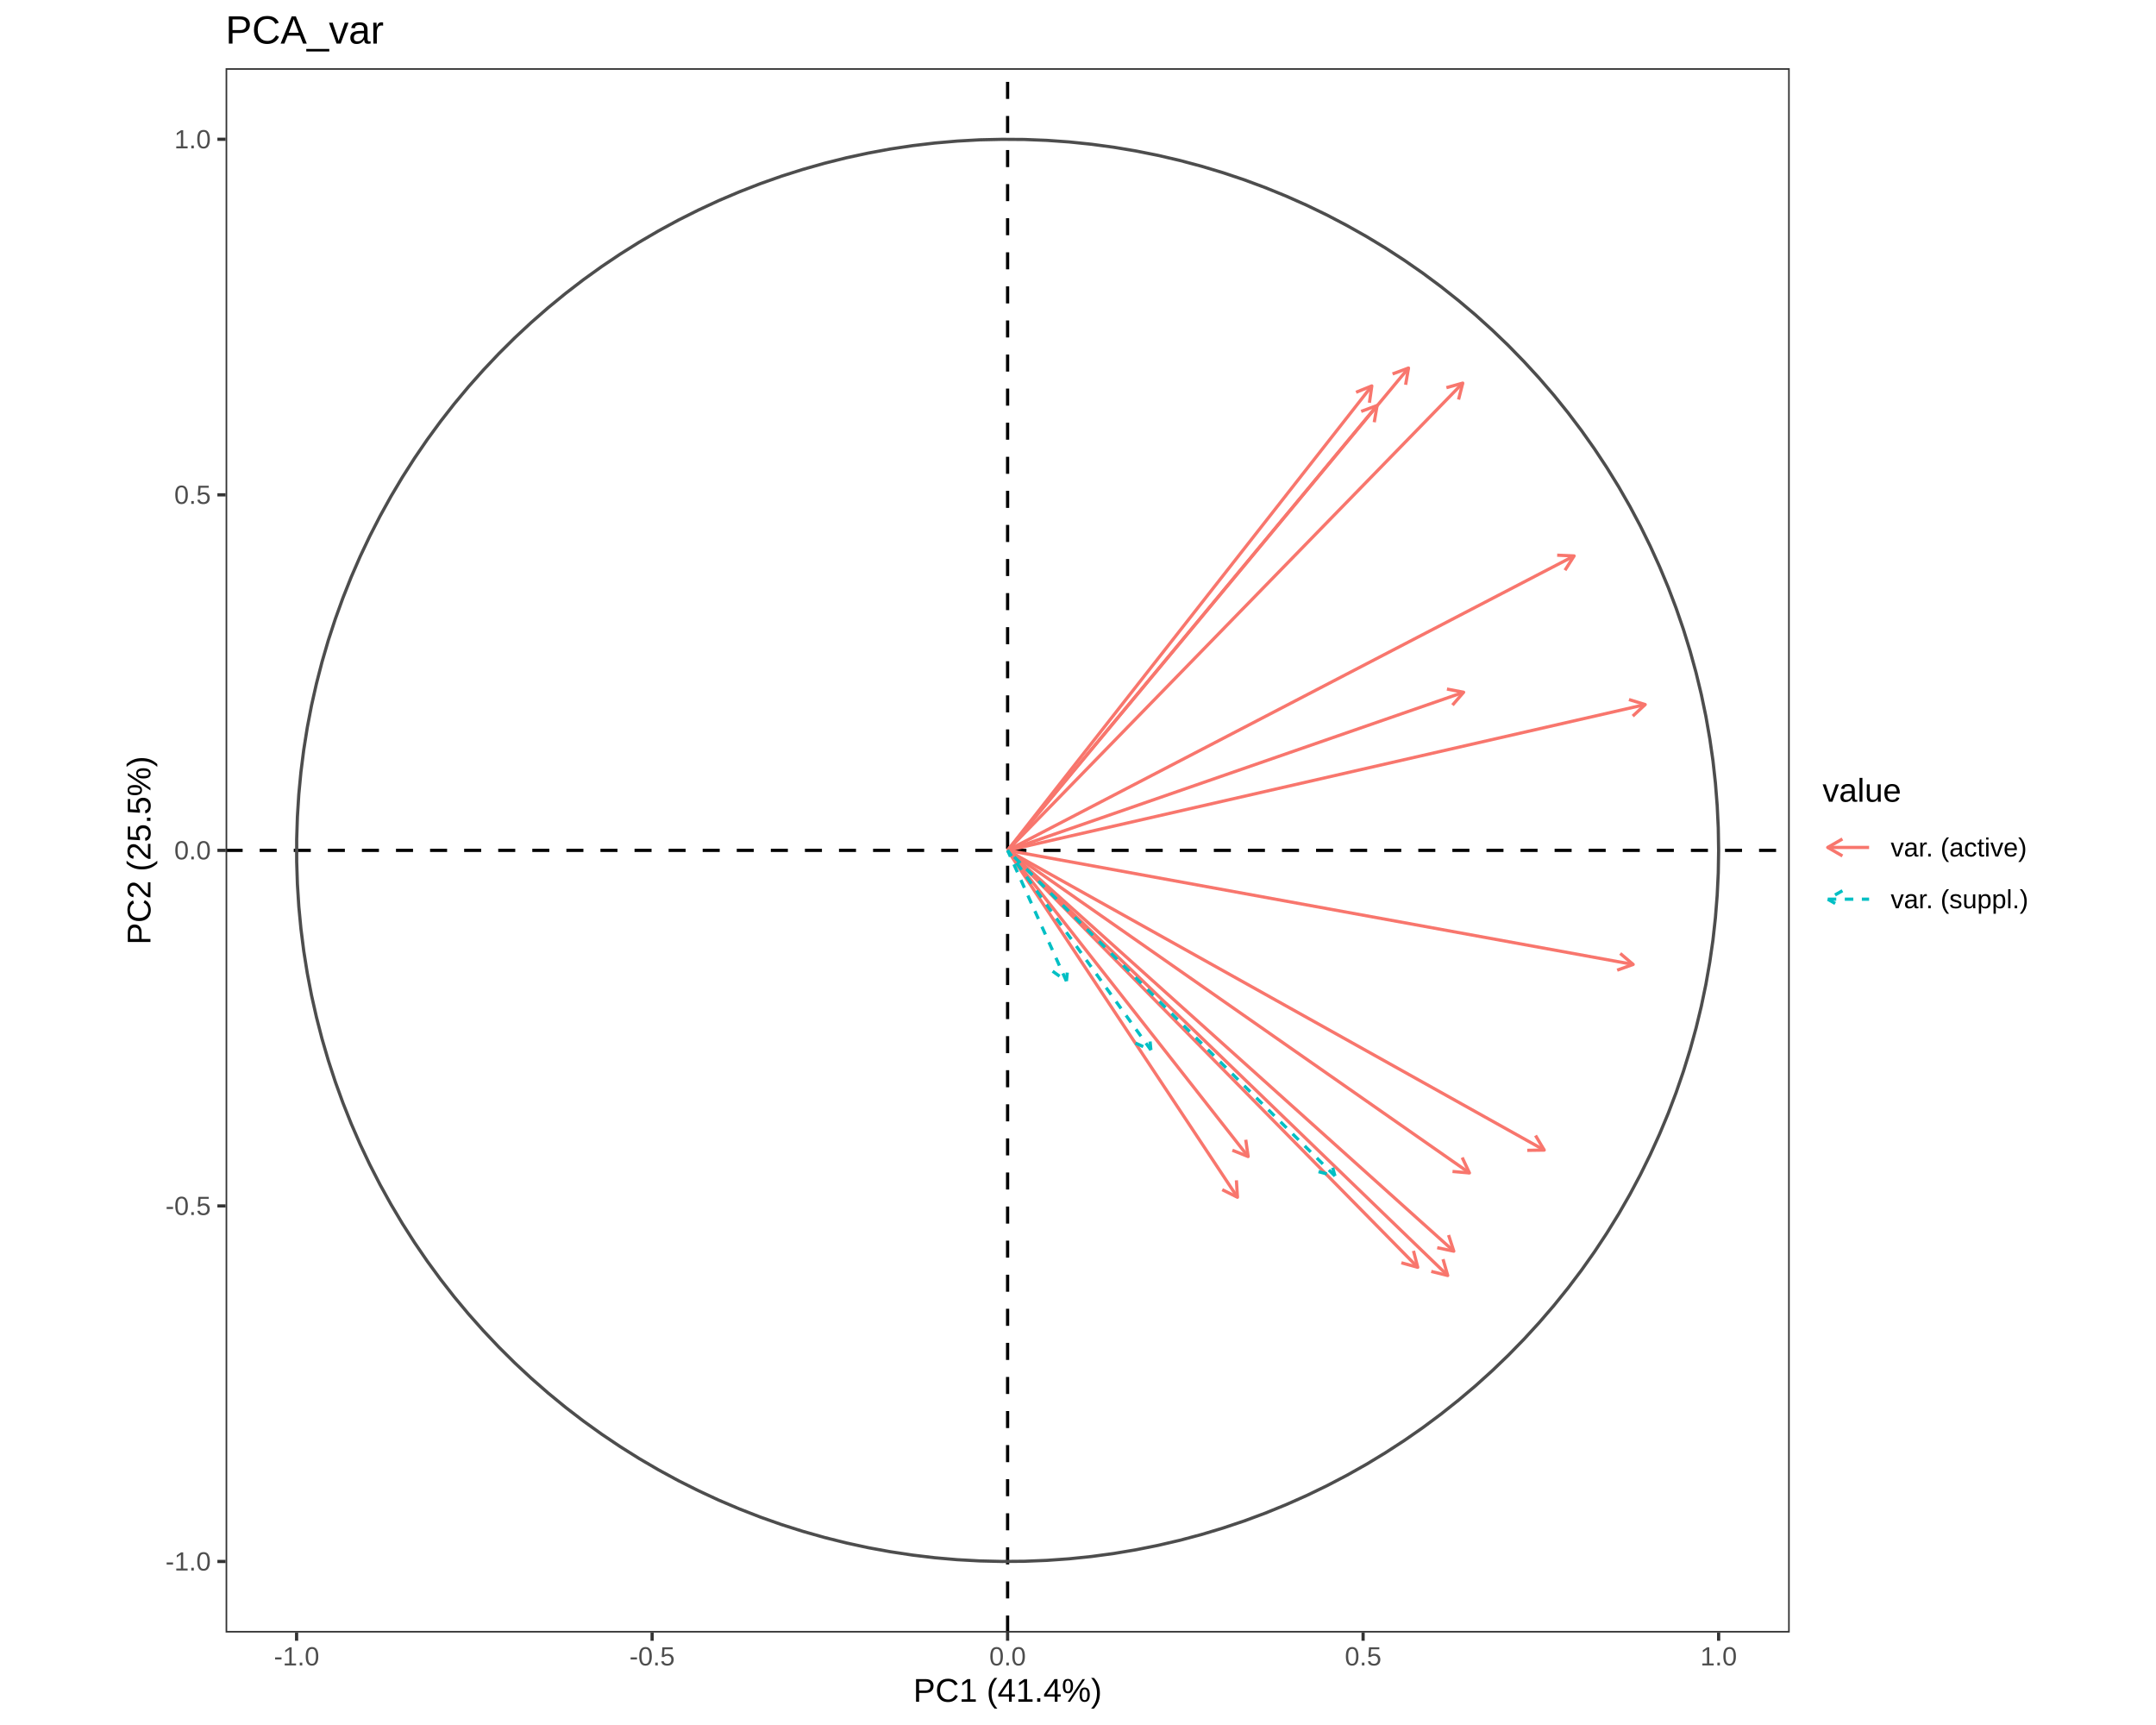
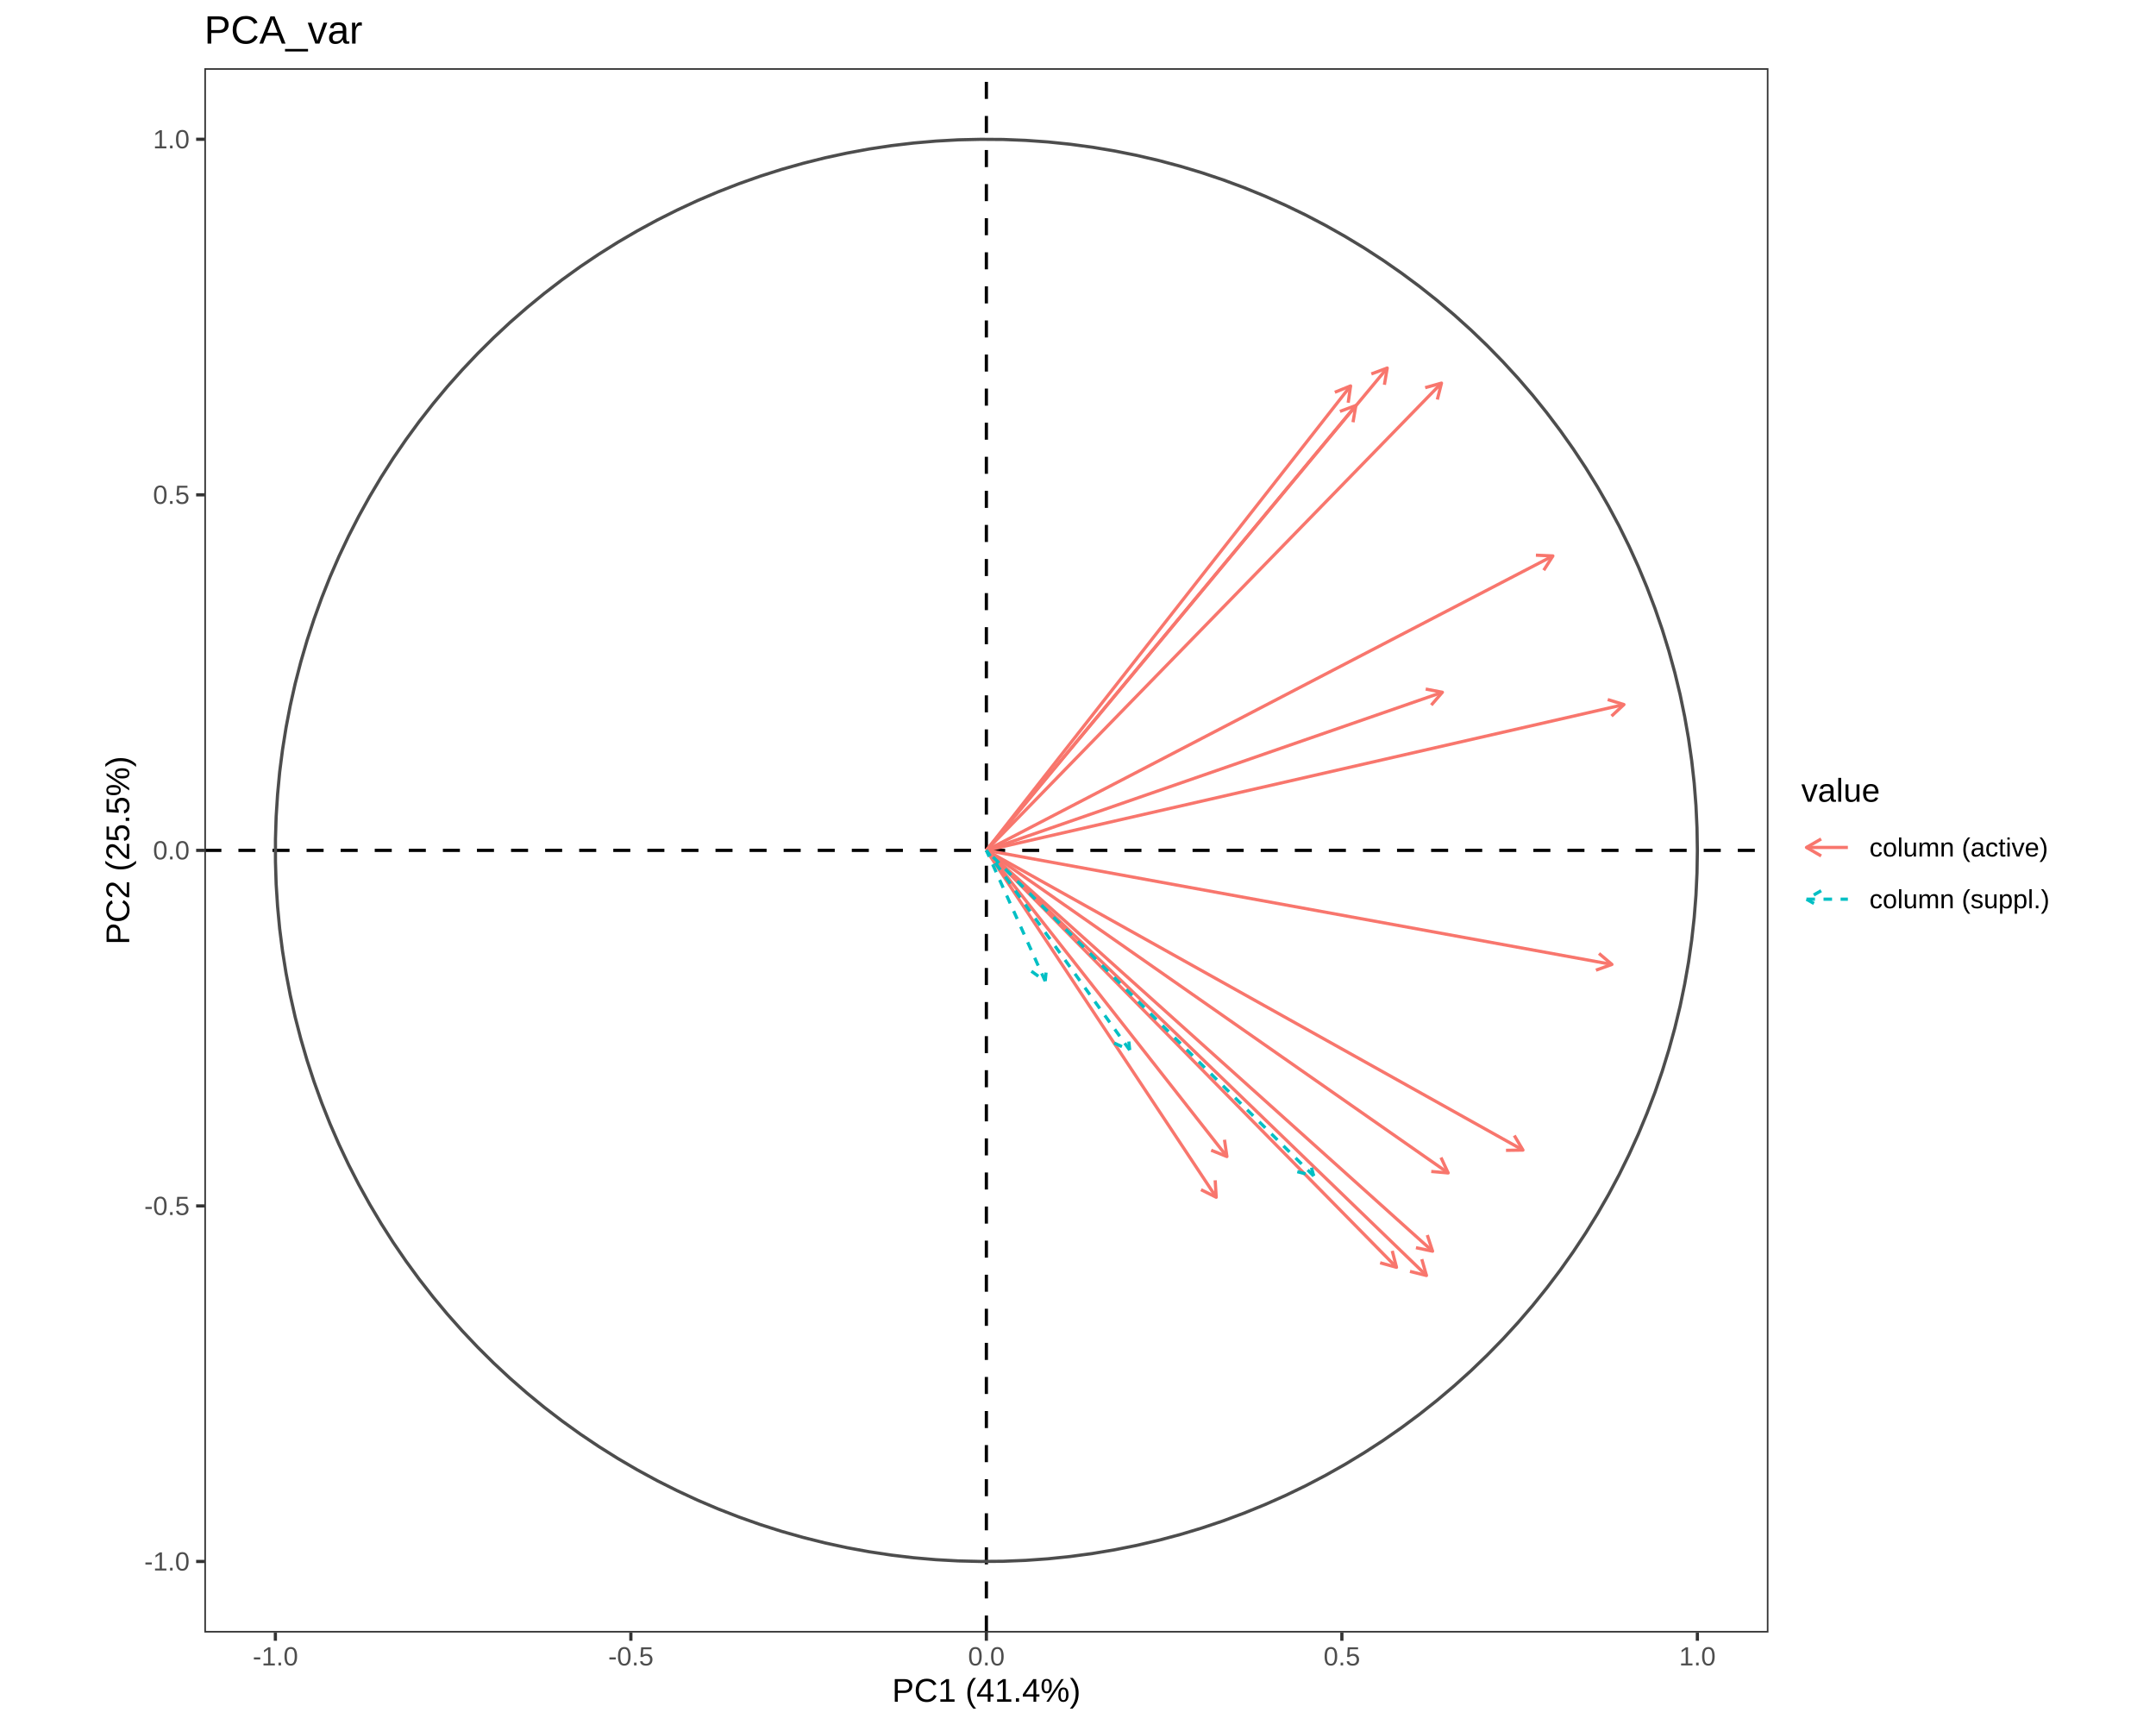
<svg xmlns="http://www.w3.org/2000/svg" viewBox="0 0 720.00 576.00">
  <defs>
    <style type="text/css">
    line, polyline, polygon, path, rect, circle {
      fill: none;
      stroke: #000000;
      stroke-linecap: round;
      stroke-linejoin: round;
      stroke-miterlimit: 10.00;
    }
  </style>
  </defs>
  <rect width="100%" height="100%" style="stroke: none; fill: #FFFFFF;" />
  <defs>
-     <clipPath id="cpMzcuMjB8NjgyLjgwfDU3Ni4wMHwwLjAw">
-       <rect x="37.20" y="0.00" width="645.60" height="576.00" />
+     <clipPath id="cpMzAuMTF8Njg5Ljg5fDU3Ni4wMHwwLjAw">
+       <rect x="30.11" y="0.00" width="659.79" height="576.00" />
    </clipPath>
  </defs>
-   <rect x="37.20" y="0.00" width="645.60" height="576.00" style="stroke-width: 1.07; stroke: #FFFFFF; fill: #FFFFFF;" clip-path="url(#cpMzcuMjB8NjgyLjgwfDU3Ni4wMHwwLjAw)" />
+   <rect x="30.11" y="0.00" width="659.79" height="576.00" style="stroke-width: 1.07; stroke: #FFFFFF; fill: #FFFFFF;" clip-path="url(#cpMzAuMTF8Njg5Ljg5fDU3Ni4wMHwwLjAw)" />
  <defs>
    <clipPath id="cpMC4wMHw3MjAuMDB8NTc2LjAwfDAuMDA=">
      <rect x="0.00" y="0.00" width="720.00" height="576.00" />
    </clipPath>
  </defs>
  <defs>
-     <clipPath id="cpNzUuMzR8NTk3LjY4fDU0NS4xM3wyMi43Nw==">
-       <rect x="75.34" y="22.77" width="522.34" height="522.36" />
+     <clipPath id="cpNjguMjR8NTkwLjU5fDU0NS4xM3wyMi43Nw==">
+       <rect x="68.24" y="22.77" width="522.34" height="522.36" />
    </clipPath>
  </defs>
-   <rect x="75.34" y="22.77" width="522.34" height="522.36" style="stroke-width: 1.07; stroke: none; fill: #FFFFFF;" clip-path="url(#cpNzUuMzR8NTk3LjY4fDU0NS4xM3wyMi43Nw==)" />
-   <line x1="336.49" y1="545.13" x2="336.49" y2="22.77" style="stroke-width: 1.07; stroke-dasharray: 5.69,5.69; stroke-linecap: butt;" clip-path="url(#cpNzUuMzR8NTk3LjY4fDU0NS4xM3wyMi43Nw==)" />
-   <line x1="75.34" y1="283.95" x2="597.68" y2="283.95" style="stroke-width: 1.07; stroke-dasharray: 5.69,5.69; stroke-linecap: butt;" clip-path="url(#cpNzUuMzR8NTk3LjY4fDU0NS4xM3wyMi43Nw==)" />
-   <polyline points="573.94,283.95 573.82,276.46 573.46,268.97 572.87,261.49 572.05,254.04 570.98,246.62 569.69,239.24 568.16,231.90 566.40,224.61 564.41,217.38 562.20,210.22 559.76,203.13 557.10,196.12 554.21,189.20 551.11,182.38 547.80,175.65 544.28,169.04 540.55,162.53 536.61,156.15 532.48,149.90 528.15,143.78 523.63,137.80 518.92,131.96 514.03,126.28 508.96,120.76 503.73,115.39 498.32,110.20 492.76,105.17 487.03,100.33 481.16,95.67 475.15,91.20 468.99,86.92 462.71,82.83 456.30,78.95 449.76,75.27 443.12,71.79 436.37,68.53 429.52,65.49 422.58,62.66 415.55,60.05 408.44,57.67 401.26,55.51 394.02,53.58 386.72,51.88 379.36,50.41 371.97,49.17 364.54,48.17 357.08,47.40 349.61,46.87 342.12,46.57 334.62,46.52 327.12,46.69 319.64,47.11 312.17,47.76 304.73,48.64 297.31,49.76 289.94,51.12 282.61,52.70 275.34,54.52 268.13,56.56 260.98,58.83 253.91,61.33 246.93,64.05 240.03,66.98 233.23,70.14 226.53,73.50 219.94,77.08 213.47,80.86 207.12,84.85 200.90,89.03 194.81,93.41 188.87,97.98 183.07,102.73 177.43,107.66 171.94,112.77 166.62,118.05 161.47,123.50 156.49,129.10 151.69,134.86 147.08,140.77 142.65,146.82 138.42,153.01 134.38,159.33 130.55,165.77 126.92,172.33 123.50,179.00 120.29,185.78 117.30,192.65 114.53,199.62 111.98,206.67 109.65,213.79 107.55,220.99 105.68,228.25 104.03,235.56 102.62,242.92 101.44,250.33 100.50,257.76 99.79,265.23 99.32,272.71 99.08,280.20 99.08,287.70 99.32,295.19 99.79,302.67 100.50,310.14 101.44,317.57 102.62,324.98 104.03,332.34 105.68,339.65 107.55,346.91 109.65,354.11 111.98,361.24 114.53,368.28 117.30,375.25 120.29,382.12 123.50,388.90 126.92,395.57 130.55,402.13 134.38,408.57 138.42,414.89 142.65,421.08 147.08,427.13 151.69,433.04 156.49,438.80 161.47,444.40 166.62,449.85 171.94,455.13 177.43,460.24 183.07,465.17 188.87,469.93 194.81,474.49 200.90,478.87 207.12,483.05 213.47,487.04 219.94,490.82 226.53,494.40 233.23,497.76 240.03,500.92 246.93,503.85 253.91,506.57 260.98,509.07 268.13,511.34 275.34,513.38 282.61,515.20 289.94,516.79 297.31,518.14 304.73,519.26 312.17,520.15 319.64,520.80 327.12,521.21 334.62,521.39 342.12,521.33 349.61,521.03 357.08,520.50 364.54,519.73 371.97,518.73 379.36,517.49 386.72,516.02 394.02,514.32 401.26,512.39 408.44,510.23 415.55,507.85 422.58,505.24 429.52,502.41 436.37,499.37 443.12,496.11 449.76,492.64 456.30,488.96 462.71,485.07 468.99,480.99 475.15,476.71 481.16,472.23 487.03,467.57 492.76,462.73 498.32,457.71 503.73,452.51 508.96,447.15 514.03,441.62 518.92,435.94 523.63,430.10 528.15,424.12 532.48,418.00 536.61,411.75 540.55,405.37 544.28,398.87 547.80,392.25 551.11,385.52 554.21,378.70 557.10,371.78 559.76,364.77 562.20,357.68 564.41,350.52 566.40,343.29 568.16,336.00 569.69,328.66 570.98,321.28 572.05,313.86 572.87,306.41 573.46,298.93 573.82,291.45 573.94,283.95 " style="stroke-width: 1.07; stroke: #4D4D4D; stroke-linecap: butt;" clip-path="url(#cpNzUuMzR8NTk3LjY4fDU0NS4xM3wyMi43Nw==)" />
-   <line x1="413.25" y1="399.78" x2="336.49" y2="283.95" style="stroke-width: 1.07; stroke: #F8766D; stroke-linecap: butt;" clip-path="url(#cpNzUuMzR8NTk3LjY4fDU0NS4xM3wyMi43Nw==)" />
-   <polyline points="408.17,397.25 413.25,399.78 412.90,394.12 " style="stroke-width: 1.07; stroke: #F8766D; stroke-linecap: butt;" clip-path="url(#cpNzUuMzR8NTk3LjY4fDU0NS4xM3wyMi43Nw==)" />
-   <line x1="483.47" y1="425.91" x2="336.49" y2="283.95" style="stroke-width: 1.07; stroke: #F8766D; stroke-linecap: butt;" clip-path="url(#cpNzUuMzR8NTk3LjY4fDU0NS4xM3wyMi43Nw==)" />
-   <polyline points="477.97,424.54 483.47,425.91 481.90,420.46 " style="stroke-width: 1.07; stroke: #F8766D; stroke-linecap: butt;" clip-path="url(#cpNzUuMzR8NTk3LjY4fDU0NS4xM3wyMi43Nw==)" />
-   <line x1="473.46" y1="423.17" x2="336.49" y2="283.95" style="stroke-width: 1.07; stroke: #F8766D; stroke-linecap: butt;" clip-path="url(#cpNzUuMzR8NTk3LjY4fDU0NS4xM3wyMi43Nw==)" />
-   <polyline points="467.99,421.66 473.46,423.17 472.04,417.68 " style="stroke-width: 1.07; stroke: #F8766D; stroke-linecap: butt;" clip-path="url(#cpNzUuMzR8NTk3LjY4fDU0NS4xM3wyMi43Nw==)" />
-   <line x1="485.50" y1="417.79" x2="336.49" y2="283.95" style="stroke-width: 1.07; stroke: #F8766D; stroke-linecap: butt;" clip-path="url(#cpNzUuMzR8NTk3LjY4fDU0NS4xM3wyMi43Nw==)" />
-   <polyline points="479.96,416.62 485.50,417.79 483.75,412.40 " style="stroke-width: 1.07; stroke: #F8766D; stroke-linecap: butt;" clip-path="url(#cpNzUuMzR8NTk3LjY4fDU0NS4xM3wyMi43Nw==)" />
-   <line x1="545.40" y1="322.04" x2="336.49" y2="283.95" style="stroke-width: 1.07; stroke: #F8766D; stroke-linecap: butt;" clip-path="url(#cpNzUuMzR8NTk3LjY4fDU0NS4xM3wyMi43Nw==)" />
-   <polyline points="540.06,323.95 545.40,322.04 541.08,318.37 " style="stroke-width: 1.07; stroke: #F8766D; stroke-linecap: butt;" clip-path="url(#cpNzUuMzR8NTk3LjY4fDU0NS4xM3wyMi43Nw==)" />
-   <line x1="549.42" y1="235.26" x2="336.49" y2="283.95" style="stroke-width: 1.07; stroke: #F8766D; stroke-linecap: butt;" clip-path="url(#cpNzUuMzR8NTk3LjY4fDU0NS4xM3wyMi43Nw==)" />
-   <polyline points="545.26,239.12 549.42,235.26 544.00,233.59 " style="stroke-width: 1.07; stroke: #F8766D; stroke-linecap: butt;" clip-path="url(#cpNzUuMzR8NTk3LjY4fDU0NS4xM3wyMi43Nw==)" />
-   <line x1="416.82" y1="386.19" x2="336.49" y2="283.95" style="stroke-width: 1.07; stroke: #F8766D; stroke-linecap: butt;" clip-path="url(#cpNzUuMzR8NTk3LjY4fDU0NS4xM3wyMi43Nw==)" />
-   <polyline points="411.56,384.08 416.82,386.19 416.02,380.58 " style="stroke-width: 1.07; stroke: #F8766D; stroke-linecap: butt;" clip-path="url(#cpNzUuMzR8NTk3LjY4fDU0NS4xM3wyMi43Nw==)" />
-   <line x1="515.70" y1="384.03" x2="336.49" y2="283.95" style="stroke-width: 1.07; stroke: #F8766D; stroke-linecap: butt;" clip-path="url(#cpNzUuMzR8NTk3LjY4fDU0NS4xM3wyMi43Nw==)" />
-   <polyline points="510.03,384.11 515.70,384.03 512.79,379.16 " style="stroke-width: 1.07; stroke: #F8766D; stroke-linecap: butt;" clip-path="url(#cpNzUuMzR8NTk3LjY4fDU0NS4xM3wyMi43Nw==)" />
-   <line x1="490.72" y1="391.66" x2="336.49" y2="283.95" style="stroke-width: 1.07; stroke: #F8766D; stroke-linecap: butt;" clip-path="url(#cpNzUuMzR8NTk3LjY4fDU0NS4xM3wyMi43Nw==)" />
-   <polyline points="485.07,391.17 490.72,391.66 488.31,386.52 " style="stroke-width: 1.07; stroke: #F8766D; stroke-linecap: butt;" clip-path="url(#cpNzUuMzR8NTk3LjY4fDU0NS4xM3wyMi43Nw==)" />
-   <line x1="525.68" y1="185.63" x2="336.49" y2="283.95" style="stroke-width: 1.07; stroke: #F8766D; stroke-linecap: butt;" clip-path="url(#cpNzUuMzR8NTk3LjY4fDU0NS4xM3wyMi43Nw==)" />
-   <polyline points="522.63,190.41 525.68,185.63 520.02,185.38 " style="stroke-width: 1.07; stroke: #F8766D; stroke-linecap: butt;" clip-path="url(#cpNzUuMzR8NTk3LjY4fDU0NS4xM3wyMi43Nw==)" />
-   <line x1="488.49" y1="127.92" x2="336.49" y2="283.95" style="stroke-width: 1.07; stroke: #F8766D; stroke-linecap: butt;" clip-path="url(#cpNzUuMzR8NTk3LjY4fDU0NS4xM3wyMi43Nw==)" />
-   <polyline points="487.09,133.41 488.49,127.92 483.03,129.45 " style="stroke-width: 1.07; stroke: #F8766D; stroke-linecap: butt;" clip-path="url(#cpNzUuMzR8NTk3LjY4fDU0NS4xM3wyMi43Nw==)" />
-   <line x1="488.78" y1="231.15" x2="336.49" y2="283.95" style="stroke-width: 1.07; stroke: #F8766D; stroke-linecap: butt;" clip-path="url(#cpNzUuMzR8NTk3LjY4fDU0NS4xM3wyMi43Nw==)" />
-   <polyline points="485.07,235.44 488.78,231.15 483.21,230.08 " style="stroke-width: 1.07; stroke: #F8766D; stroke-linecap: butt;" clip-path="url(#cpNzUuMzR8NTk3LjY4fDU0NS4xM3wyMi43Nw==)" />
-   <line x1="459.89" y1="135.40" x2="336.49" y2="283.95" style="stroke-width: 1.07; stroke: #F8766D; stroke-linecap: butt;" clip-path="url(#cpNzUuMzR8NTk3LjY4fDU0NS4xM3wyMi43Nw==)" />
-   <polyline points="458.93,140.99 459.89,135.40 454.57,137.37 " style="stroke-width: 1.07; stroke: #F8766D; stroke-linecap: butt;" clip-path="url(#cpNzUuMzR8NTk3LjY4fDU0NS4xM3wyMi43Nw==)" />
-   <line x1="470.37" y1="122.89" x2="336.49" y2="283.95" style="stroke-width: 1.07; stroke: #F8766D; stroke-linecap: butt;" clip-path="url(#cpNzUuMzR8NTk3LjY4fDU0NS4xM3wyMi43Nw==)" />
-   <polyline points="469.41,128.48 470.37,122.89 465.05,124.86 " style="stroke-width: 1.07; stroke: #F8766D; stroke-linecap: butt;" clip-path="url(#cpNzUuMzR8NTk3LjY4fDU0NS4xM3wyMi43Nw==)" />
-   <line x1="458.12" y1="128.86" x2="336.49" y2="283.95" style="stroke-width: 1.07; stroke: #F8766D; stroke-linecap: butt;" clip-path="url(#cpNzUuMzR8NTk3LjY4fDU0NS4xM3wyMi43Nw==)" />
-   <polyline points="457.32,134.48 458.12,128.86 452.86,130.98 " style="stroke-width: 1.07; stroke: #F8766D; stroke-linecap: butt;" clip-path="url(#cpNzUuMzR8NTk3LjY4fDU0NS4xM3wyMi43Nw==)" />
-   <line x1="356.13" y1="327.62" x2="336.49" y2="283.95" style="stroke-width: 1.07; stroke: #00BFC4; stroke-dasharray: 2.85,2.85; stroke-linecap: butt;" clip-path="url(#cpNzUuMzR8NTk3LjY4fDU0NS4xM3wyMi43Nw==)" />
-   <polyline points="351.53,324.30 356.13,327.62 356.70,321.98 " style="stroke-width: 1.07; stroke: #00BFC4; stroke-dasharray: 2.85,2.85; stroke-linecap: butt;" clip-path="url(#cpNzUuMzR8NTk3LjY4fDU0NS4xM3wyMi43Nw==)" />
-   <line x1="445.81" y1="392.69" x2="336.49" y2="283.95" style="stroke-width: 1.07; stroke: #00BFC4; stroke-dasharray: 2.85,2.85; stroke-linecap: butt;" clip-path="url(#cpNzUuMzR8NTk3LjY4fDU0NS4xM3wyMi43Nw==)" />
-   <polyline points="440.33,391.24 445.81,392.69 444.33,387.22 " style="stroke-width: 1.07; stroke: #00BFC4; stroke-dasharray: 2.85,2.85; stroke-linecap: butt;" clip-path="url(#cpNzUuMzR8NTk3LjY4fDU0NS4xM3wyMi43Nw==)" />
-   <line x1="384.35" y1="350.64" x2="336.49" y2="283.95" style="stroke-width: 1.07; stroke: #00BFC4; stroke-dasharray: 2.85,2.85; stroke-linecap: butt;" clip-path="url(#cpNzUuMzR8NTk3LjY4fDU0NS4xM3wyMi43Nw==)" />
-   <polyline points="379.19,348.30 384.35,350.64 383.79,345.00 " style="stroke-width: 1.07; stroke: #00BFC4; stroke-dasharray: 2.85,2.85; stroke-linecap: butt;" clip-path="url(#cpNzUuMzR8NTk3LjY4fDU0NS4xM3wyMi43Nw==)" />
-   <rect x="75.34" y="22.77" width="522.34" height="522.36" style="stroke-width: 1.07; stroke: #333333;" clip-path="url(#cpNzUuMzR8NTk3LjY4fDU0NS4xM3wyMi43Nw==)" />
+   <rect x="68.24" y="22.77" width="522.34" height="522.36" style="stroke-width: 1.07; stroke: none; fill: #FFFFFF;" clip-path="url(#cpNjguMjR8NTkwLjU5fDU0NS4xM3wyMi43Nw==)" />
+   <line x1="329.40" y1="545.13" x2="329.40" y2="22.77" style="stroke-width: 1.07; stroke-dasharray: 5.69,5.69; stroke-linecap: butt;" clip-path="url(#cpNjguMjR8NTkwLjU5fDU0NS4xM3wyMi43Nw==)" />
+   <line x1="68.24" y1="283.95" x2="590.59" y2="283.95" style="stroke-width: 1.07; stroke-dasharray: 5.69,5.69; stroke-linecap: butt;" clip-path="url(#cpNjguMjR8NTkwLjU5fDU0NS4xM3wyMi43Nw==)" />
+   <polyline points="566.84,283.95 566.72,276.46 566.37,268.97 565.78,261.49 564.95,254.04 563.89,246.62 562.59,239.24 561.07,231.90 559.31,224.61 557.32,217.38 555.11,210.22 552.67,203.13 550.00,196.12 547.12,189.20 544.02,182.38 540.71,175.65 537.18,169.04 533.45,162.53 529.52,156.15 525.38,149.90 521.05,143.78 516.53,137.80 511.83,131.96 506.94,126.28 501.87,120.76 496.63,115.39 491.23,110.20 485.66,105.17 479.94,100.33 474.07,95.67 468.05,91.20 461.90,86.92 455.61,82.83 449.20,78.95 442.67,75.27 436.03,71.79 429.27,68.53 422.42,65.49 415.48,62.66 408.45,60.05 401.35,57.67 394.17,55.51 386.92,53.58 379.62,51.88 372.27,50.41 364.88,49.17 357.45,48.17 349.99,47.40 342.51,46.87 335.02,46.57 327.52,46.52 320.03,46.69 312.55,47.11 305.08,47.76 297.63,48.64 290.22,49.76 282.85,51.12 275.52,52.70 268.25,54.52 261.03,56.56 253.89,58.83 246.82,61.33 239.83,64.05 232.94,66.98 226.14,70.14 219.44,73.50 212.85,77.08 206.38,80.86 200.03,84.85 193.80,89.03 187.72,93.41 181.77,97.98 175.98,102.73 170.33,107.66 164.85,112.77 159.53,118.05 154.37,123.50 149.39,129.10 144.60,134.86 139.98,140.77 135.56,146.82 131.32,153.01 127.29,159.33 123.46,165.77 119.83,172.33 116.41,179.00 113.20,185.78 110.21,192.65 107.44,199.62 104.89,206.67 102.56,213.79 100.46,220.99 98.58,228.25 96.94,235.56 95.53,242.92 94.35,250.33 93.40,257.76 92.70,265.23 92.22,272.71 91.99,280.20 91.99,287.70 92.22,295.19 92.70,302.67 93.40,310.14 94.35,317.57 95.53,324.98 96.94,332.34 98.58,339.65 100.46,346.91 102.56,354.11 104.89,361.24 107.44,368.28 110.21,375.25 113.20,382.12 116.41,388.90 119.83,395.57 123.46,402.13 127.29,408.57 131.32,414.89 135.56,421.08 139.98,427.13 144.60,433.04 149.39,438.80 154.37,444.40 159.53,449.85 164.85,455.13 170.33,460.24 175.98,465.17 181.77,469.93 187.72,474.49 193.80,478.87 200.03,483.05 206.38,487.04 212.85,490.82 219.44,494.40 226.14,497.76 232.94,500.92 239.83,503.85 246.82,506.57 253.89,509.07 261.03,511.34 268.25,513.38 275.52,515.20 282.85,516.79 290.22,518.14 297.63,519.26 305.08,520.15 312.55,520.80 320.03,521.21 327.52,521.39 335.02,521.33 342.51,521.03 349.99,520.50 357.45,519.73 364.88,518.73 372.27,517.49 379.62,516.02 386.92,514.32 394.17,512.39 401.35,510.23 408.45,507.85 415.48,505.24 422.42,502.41 429.27,499.37 436.03,496.11 442.67,492.64 449.20,488.96 455.61,485.07 461.90,480.99 468.05,476.71 474.07,472.23 479.94,467.57 485.66,462.73 491.23,457.71 496.63,452.51 501.87,447.15 506.94,441.62 511.83,435.94 516.53,430.10 521.05,424.12 525.38,418.00 529.52,411.75 533.45,405.37 537.18,398.87 540.71,392.25 544.02,385.52 547.12,378.70 550.00,371.78 552.67,364.77 555.11,357.68 557.32,350.52 559.31,343.29 561.07,336.00 562.59,328.66 563.89,321.28 564.95,313.86 565.78,306.41 566.37,298.93 566.72,291.45 566.84,283.95 " style="stroke-width: 1.07; stroke: #4D4D4D; stroke-linecap: butt;" clip-path="url(#cpNjguMjR8NTkwLjU5fDU0NS4xM3wyMi43Nw==)" />
+   <line x1="406.16" y1="399.78" x2="329.40" y2="283.95" style="stroke-width: 1.07; stroke: #F8766D; stroke-linecap: butt;" clip-path="url(#cpNjguMjR8NTkwLjU5fDU0NS4xM3wyMi43Nw==)" />
+   <polyline points="401.08,397.25 406.16,399.78 405.81,394.12 " style="stroke-width: 1.07; stroke: #F8766D; stroke-linecap: butt;" clip-path="url(#cpNjguMjR8NTkwLjU5fDU0NS4xM3wyMi43Nw==)" />
+   <line x1="476.37" y1="425.91" x2="329.40" y2="283.95" style="stroke-width: 1.07; stroke: #F8766D; stroke-linecap: butt;" clip-path="url(#cpNjguMjR8NTkwLjU5fDU0NS4xM3wyMi43Nw==)" />
+   <polyline points="470.87,424.54 476.37,425.91 474.81,420.46 " style="stroke-width: 1.07; stroke: #F8766D; stroke-linecap: butt;" clip-path="url(#cpNjguMjR8NTkwLjU5fDU0NS4xM3wyMi43Nw==)" />
+   <line x1="466.36" y1="423.17" x2="329.40" y2="283.95" style="stroke-width: 1.07; stroke: #F8766D; stroke-linecap: butt;" clip-path="url(#cpNjguMjR8NTkwLjU5fDU0NS4xM3wyMi43Nw==)" />
+   <polyline points="460.90,421.66 466.36,423.17 464.94,417.68 " style="stroke-width: 1.07; stroke: #F8766D; stroke-linecap: butt;" clip-path="url(#cpNjguMjR8NTkwLjU5fDU0NS4xM3wyMi43Nw==)" />
+   <line x1="478.41" y1="417.79" x2="329.40" y2="283.95" style="stroke-width: 1.07; stroke: #F8766D; stroke-linecap: butt;" clip-path="url(#cpNjguMjR8NTkwLjU5fDU0NS4xM3wyMi43Nw==)" />
+   <polyline points="472.86,416.62 478.41,417.79 476.65,412.40 " style="stroke-width: 1.07; stroke: #F8766D; stroke-linecap: butt;" clip-path="url(#cpNjguMjR8NTkwLjU5fDU0NS4xM3wyMi43Nw==)" />
+   <line x1="538.31" y1="322.04" x2="329.40" y2="283.95" style="stroke-width: 1.07; stroke: #F8766D; stroke-linecap: butt;" clip-path="url(#cpNjguMjR8NTkwLjU5fDU0NS4xM3wyMi43Nw==)" />
+   <polyline points="532.97,323.95 538.31,322.04 533.99,318.37 " style="stroke-width: 1.07; stroke: #F8766D; stroke-linecap: butt;" clip-path="url(#cpNjguMjR8NTkwLjU5fDU0NS4xM3wyMi43Nw==)" />
+   <line x1="542.32" y1="235.26" x2="329.40" y2="283.95" style="stroke-width: 1.07; stroke: #F8766D; stroke-linecap: butt;" clip-path="url(#cpNjguMjR8NTkwLjU5fDU0NS4xM3wyMi43Nw==)" />
+   <polyline points="538.17,239.12 542.32,235.26 536.90,233.59 " style="stroke-width: 1.07; stroke: #F8766D; stroke-linecap: butt;" clip-path="url(#cpNjguMjR8NTkwLjU5fDU0NS4xM3wyMi43Nw==)" />
+   <line x1="409.73" y1="386.19" x2="329.40" y2="283.95" style="stroke-width: 1.07; stroke: #F8766D; stroke-linecap: butt;" clip-path="url(#cpNjguMjR8NTkwLjU5fDU0NS4xM3wyMi43Nw==)" />
+   <polyline points="404.47,384.08 409.73,386.19 408.92,380.58 " style="stroke-width: 1.07; stroke: #F8766D; stroke-linecap: butt;" clip-path="url(#cpNjguMjR8NTkwLjU5fDU0NS4xM3wyMi43Nw==)" />
+   <line x1="508.60" y1="384.03" x2="329.40" y2="283.95" style="stroke-width: 1.07; stroke: #F8766D; stroke-linecap: butt;" clip-path="url(#cpNjguMjR8NTkwLjU5fDU0NS4xM3wyMi43Nw==)" />
+   <polyline points="502.93,384.11 508.60,384.03 505.70,379.16 " style="stroke-width: 1.07; stroke: #F8766D; stroke-linecap: butt;" clip-path="url(#cpNjguMjR8NTkwLjU5fDU0NS4xM3wyMi43Nw==)" />
+   <line x1="483.62" y1="391.66" x2="329.40" y2="283.95" style="stroke-width: 1.07; stroke: #F8766D; stroke-linecap: butt;" clip-path="url(#cpNjguMjR8NTkwLjU5fDU0NS4xM3wyMi43Nw==)" />
+   <polyline points="477.97,391.17 483.62,391.66 481.22,386.52 " style="stroke-width: 1.07; stroke: #F8766D; stroke-linecap: butt;" clip-path="url(#cpNjguMjR8NTkwLjU5fDU0NS4xM3wyMi43Nw==)" />
+   <line x1="518.59" y1="185.63" x2="329.40" y2="283.95" style="stroke-width: 1.07; stroke: #F8766D; stroke-linecap: butt;" clip-path="url(#cpNjguMjR8NTkwLjU5fDU0NS4xM3wyMi43Nw==)" />
+   <polyline points="515.54,190.41 518.59,185.63 512.92,185.38 " style="stroke-width: 1.07; stroke: #F8766D; stroke-linecap: butt;" clip-path="url(#cpNjguMjR8NTkwLjU5fDU0NS4xM3wyMi43Nw==)" />
+   <line x1="481.39" y1="127.92" x2="329.40" y2="283.95" style="stroke-width: 1.07; stroke: #F8766D; stroke-linecap: butt;" clip-path="url(#cpNjguMjR8NTkwLjU5fDU0NS4xM3wyMi43Nw==)" />
+   <polyline points="480.00,133.41 481.39,127.92 475.94,129.45 " style="stroke-width: 1.07; stroke: #F8766D; stroke-linecap: butt;" clip-path="url(#cpNjguMjR8NTkwLjU5fDU0NS4xM3wyMi43Nw==)" />
+   <line x1="481.69" y1="231.15" x2="329.40" y2="283.95" style="stroke-width: 1.07; stroke: #F8766D; stroke-linecap: butt;" clip-path="url(#cpNjguMjR8NTkwLjU5fDU0NS4xM3wyMi43Nw==)" />
+   <polyline points="477.98,235.44 481.69,231.15 476.12,230.08 " style="stroke-width: 1.07; stroke: #F8766D; stroke-linecap: butt;" clip-path="url(#cpNjguMjR8NTkwLjU5fDU0NS4xM3wyMi43Nw==)" />
+   <line x1="452.79" y1="135.40" x2="329.40" y2="283.95" style="stroke-width: 1.07; stroke: #F8766D; stroke-linecap: butt;" clip-path="url(#cpNjguMjR8NTkwLjU5fDU0NS4xM3wyMi43Nw==)" />
+   <polyline points="451.84,140.99 452.79,135.40 447.48,137.37 " style="stroke-width: 1.07; stroke: #F8766D; stroke-linecap: butt;" clip-path="url(#cpNjguMjR8NTkwLjU5fDU0NS4xM3wyMi43Nw==)" />
+   <line x1="463.27" y1="122.89" x2="329.40" y2="283.95" style="stroke-width: 1.07; stroke: #F8766D; stroke-linecap: butt;" clip-path="url(#cpNjguMjR8NTkwLjU5fDU0NS4xM3wyMi43Nw==)" />
+   <polyline points="462.32,128.48 463.27,122.89 457.96,124.86 " style="stroke-width: 1.07; stroke: #F8766D; stroke-linecap: butt;" clip-path="url(#cpNjguMjR8NTkwLjU5fDU0NS4xM3wyMi43Nw==)" />
+   <line x1="451.03" y1="128.86" x2="329.40" y2="283.95" style="stroke-width: 1.07; stroke: #F8766D; stroke-linecap: butt;" clip-path="url(#cpNjguMjR8NTkwLjU5fDU0NS4xM3wyMi43Nw==)" />
+   <polyline points="450.23,134.48 451.03,128.86 445.77,130.98 " style="stroke-width: 1.07; stroke: #F8766D; stroke-linecap: butt;" clip-path="url(#cpNjguMjR8NTkwLjU5fDU0NS4xM3wyMi43Nw==)" />
+   <line x1="349.04" y1="327.62" x2="329.40" y2="283.95" style="stroke-width: 1.07; stroke: #00BFC4; stroke-dasharray: 2.85,2.85; stroke-linecap: butt;" clip-path="url(#cpNjguMjR8NTkwLjU5fDU0NS4xM3wyMi43Nw==)" />
+   <polyline points="344.44,324.30 349.04,327.62 349.61,321.98 " style="stroke-width: 1.07; stroke: #00BFC4; stroke-dasharray: 2.85,2.85; stroke-linecap: butt;" clip-path="url(#cpNjguMjR8NTkwLjU5fDU0NS4xM3wyMi43Nw==)" />
+   <line x1="438.72" y1="392.69" x2="329.40" y2="283.95" style="stroke-width: 1.07; stroke: #00BFC4; stroke-dasharray: 2.85,2.85; stroke-linecap: butt;" clip-path="url(#cpNjguMjR8NTkwLjU5fDU0NS4xM3wyMi43Nw==)" />
+   <polyline points="433.24,391.24 438.72,392.69 437.24,387.22 " style="stroke-width: 1.07; stroke: #00BFC4; stroke-dasharray: 2.85,2.85; stroke-linecap: butt;" clip-path="url(#cpNjguMjR8NTkwLjU5fDU0NS4xM3wyMi43Nw==)" />
+   <line x1="377.26" y1="350.64" x2="329.40" y2="283.95" style="stroke-width: 1.07; stroke: #00BFC4; stroke-dasharray: 2.85,2.85; stroke-linecap: butt;" clip-path="url(#cpNjguMjR8NTkwLjU5fDU0NS4xM3wyMi43Nw==)" />
+   <polyline points="372.09,348.30 377.26,350.64 376.70,345.00 " style="stroke-width: 1.07; stroke: #00BFC4; stroke-dasharray: 2.85,2.85; stroke-linecap: butt;" clip-path="url(#cpNjguMjR8NTkwLjU5fDU0NS4xM3wyMi43Nw==)" />
+   <rect x="68.24" y="22.77" width="522.34" height="522.36" style="stroke-width: 1.07; stroke: #333333;" clip-path="url(#cpNjguMjR8NTkwLjU5fDU0NS4xM3wyMi43Nw==)" />
  <defs>
    <clipPath id="cpMC4wMHw3MjAuMDB8NTc2LjAwfDAuMDA=">
      <rect x="0.00" y="0.00" width="720.00" height="576.00" />
    </clipPath>
  </defs>
  <g clip-path="url(#cpMC4wMHw3MjAuMDB8NTc2LjAwfDAuMDA=)">
-     <text x="55.26" y="524.42" style="font-size: 8.80px; fill: #4D4D4D; font-family: Liberation Sans;" textLength="15.14px" lengthAdjust="spacingAndGlyphs">-1.0</text>
+     <text x="48.17" y="524.42" style="font-size: 8.80px; fill: #4D4D4D; font-family: Liberation Sans;" textLength="15.14px" lengthAdjust="spacingAndGlyphs">-1.0</text>
  </g>
  <g clip-path="url(#cpMC4wMHw3MjAuMDB8NTc2LjAwfDAuMDA=)">
-     <text x="55.26" y="405.70" style="font-size: 8.80px; fill: #4D4D4D; font-family: Liberation Sans;" textLength="15.14px" lengthAdjust="spacingAndGlyphs">-0.5</text>
+     <text x="48.17" y="405.70" style="font-size: 8.80px; fill: #4D4D4D; font-family: Liberation Sans;" textLength="15.14px" lengthAdjust="spacingAndGlyphs">-0.5</text>
  </g>
  <g clip-path="url(#cpMC4wMHw3MjAuMDB8NTc2LjAwfDAuMDA=)">
-     <text x="58.19" y="286.97" style="font-size: 8.80px; fill: #4D4D4D; font-family: Liberation Sans;" textLength="12.22px" lengthAdjust="spacingAndGlyphs">0.0</text>
+     <text x="51.09" y="286.97" style="font-size: 8.80px; fill: #4D4D4D; font-family: Liberation Sans;" textLength="12.22px" lengthAdjust="spacingAndGlyphs">0.0</text>
  </g>
  <g clip-path="url(#cpMC4wMHw3MjAuMDB8NTc2LjAwfDAuMDA=)">
-     <text x="58.19" y="168.25" style="font-size: 8.80px; fill: #4D4D4D; font-family: Liberation Sans;" textLength="12.22px" lengthAdjust="spacingAndGlyphs">0.5</text>
+     <text x="51.09" y="168.25" style="font-size: 8.80px; fill: #4D4D4D; font-family: Liberation Sans;" textLength="12.22px" lengthAdjust="spacingAndGlyphs">0.5</text>
  </g>
  <g clip-path="url(#cpMC4wMHw3MjAuMDB8NTc2LjAwfDAuMDA=)">
-     <text x="58.19" y="49.53" style="font-size: 8.80px; fill: #4D4D4D; font-family: Liberation Sans;" textLength="12.22px" lengthAdjust="spacingAndGlyphs">1.0</text>
+     <text x="51.09" y="49.53" style="font-size: 8.80px; fill: #4D4D4D; font-family: Liberation Sans;" textLength="12.22px" lengthAdjust="spacingAndGlyphs">1.0</text>
  </g>
-   <polyline points="72.60,521.39 75.34,521.39 " style="stroke-width: 1.07; stroke: #333333; stroke-linecap: butt;" clip-path="url(#cpMC4wMHw3MjAuMDB8NTc2LjAwfDAuMDA=)" />
-   <polyline points="72.60,402.67 75.34,402.67 " style="stroke-width: 1.07; stroke: #333333; stroke-linecap: butt;" clip-path="url(#cpMC4wMHw3MjAuMDB8NTc2LjAwfDAuMDA=)" />
-   <polyline points="72.60,283.95 75.34,283.95 " style="stroke-width: 1.07; stroke: #333333; stroke-linecap: butt;" clip-path="url(#cpMC4wMHw3MjAuMDB8NTc2LjAwfDAuMDA=)" />
-   <polyline points="72.60,165.23 75.34,165.23 " style="stroke-width: 1.07; stroke: #333333; stroke-linecap: butt;" clip-path="url(#cpMC4wMHw3MjAuMDB8NTc2LjAwfDAuMDA=)" />
-   <polyline points="72.60,46.51 75.34,46.51 " style="stroke-width: 1.07; stroke: #333333; stroke-linecap: butt;" clip-path="url(#cpMC4wMHw3MjAuMDB8NTc2LjAwfDAuMDA=)" />
-   <polyline points="99.05,547.87 99.05,545.13 " style="stroke-width: 1.07; stroke: #333333; stroke-linecap: butt;" clip-path="url(#cpMC4wMHw3MjAuMDB8NTc2LjAwfDAuMDA=)" />
-   <polyline points="217.77,547.87 217.77,545.13 " style="stroke-width: 1.07; stroke: #333333; stroke-linecap: butt;" clip-path="url(#cpMC4wMHw3MjAuMDB8NTc2LjAwfDAuMDA=)" />
-   <polyline points="336.49,547.87 336.49,545.13 " style="stroke-width: 1.07; stroke: #333333; stroke-linecap: butt;" clip-path="url(#cpMC4wMHw3MjAuMDB8NTc2LjAwfDAuMDA=)" />
-   <polyline points="455.21,547.87 455.21,545.13 " style="stroke-width: 1.07; stroke: #333333; stroke-linecap: butt;" clip-path="url(#cpMC4wMHw3MjAuMDB8NTc2LjAwfDAuMDA=)" />
-   <polyline points="573.94,547.87 573.94,545.13 " style="stroke-width: 1.07; stroke: #333333; stroke-linecap: butt;" clip-path="url(#cpMC4wMHw3MjAuMDB8NTc2LjAwfDAuMDA=)" />
+   <polyline points="65.50,521.39 68.24,521.39 " style="stroke-width: 1.07; stroke: #333333; stroke-linecap: butt;" clip-path="url(#cpMC4wMHw3MjAuMDB8NTc2LjAwfDAuMDA=)" />
+   <polyline points="65.50,402.67 68.24,402.67 " style="stroke-width: 1.07; stroke: #333333; stroke-linecap: butt;" clip-path="url(#cpMC4wMHw3MjAuMDB8NTc2LjAwfDAuMDA=)" />
+   <polyline points="65.50,283.95 68.24,283.95 " style="stroke-width: 1.07; stroke: #333333; stroke-linecap: butt;" clip-path="url(#cpMC4wMHw3MjAuMDB8NTc2LjAwfDAuMDA=)" />
+   <polyline points="65.50,165.23 68.24,165.23 " style="stroke-width: 1.07; stroke: #333333; stroke-linecap: butt;" clip-path="url(#cpMC4wMHw3MjAuMDB8NTc2LjAwfDAuMDA=)" />
+   <polyline points="65.50,46.51 68.24,46.51 " style="stroke-width: 1.07; stroke: #333333; stroke-linecap: butt;" clip-path="url(#cpMC4wMHw3MjAuMDB8NTc2LjAwfDAuMDA=)" />
+   <polyline points="91.96,547.87 91.96,545.13 " style="stroke-width: 1.07; stroke: #333333; stroke-linecap: butt;" clip-path="url(#cpMC4wMHw3MjAuMDB8NTc2LjAwfDAuMDA=)" />
+   <polyline points="210.68,547.87 210.68,545.13 " style="stroke-width: 1.07; stroke: #333333; stroke-linecap: butt;" clip-path="url(#cpMC4wMHw3MjAuMDB8NTc2LjAwfDAuMDA=)" />
+   <polyline points="329.40,547.87 329.40,545.13 " style="stroke-width: 1.07; stroke: #333333; stroke-linecap: butt;" clip-path="url(#cpMC4wMHw3MjAuMDB8NTc2LjAwfDAuMDA=)" />
+   <polyline points="448.12,547.87 448.12,545.13 " style="stroke-width: 1.07; stroke: #333333; stroke-linecap: butt;" clip-path="url(#cpMC4wMHw3MjAuMDB8NTc2LjAwfDAuMDA=)" />
+   <polyline points="566.84,547.87 566.84,545.13 " style="stroke-width: 1.07; stroke: #333333; stroke-linecap: butt;" clip-path="url(#cpMC4wMHw3MjAuMDB8NTc2LjAwfDAuMDA=)" />
  <g clip-path="url(#cpMC4wMHw3MjAuMDB8NTc2LjAwfDAuMDA=)">
-     <text x="91.48" y="556.11" style="font-size: 8.80px; fill: #4D4D4D; font-family: Liberation Sans;" textLength="15.14px" lengthAdjust="spacingAndGlyphs">-1.0</text>
+     <text x="84.39" y="556.11" style="font-size: 8.80px; fill: #4D4D4D; font-family: Liberation Sans;" textLength="15.14px" lengthAdjust="spacingAndGlyphs">-1.0</text>
  </g>
  <g clip-path="url(#cpMC4wMHw3MjAuMDB8NTc2LjAwfDAuMDA=)">
-     <text x="210.20" y="556.11" style="font-size: 8.80px; fill: #4D4D4D; font-family: Liberation Sans;" textLength="15.14px" lengthAdjust="spacingAndGlyphs">-0.5</text>
+     <text x="203.11" y="556.11" style="font-size: 8.80px; fill: #4D4D4D; font-family: Liberation Sans;" textLength="15.14px" lengthAdjust="spacingAndGlyphs">-0.5</text>
  </g>
  <g clip-path="url(#cpMC4wMHw3MjAuMDB8NTc2LjAwfDAuMDA=)">
-     <text x="330.38" y="556.11" style="font-size: 8.80px; fill: #4D4D4D; font-family: Liberation Sans;" textLength="12.22px" lengthAdjust="spacingAndGlyphs">0.0</text>
+     <text x="323.29" y="556.11" style="font-size: 8.80px; fill: #4D4D4D; font-family: Liberation Sans;" textLength="12.22px" lengthAdjust="spacingAndGlyphs">0.0</text>
  </g>
  <g clip-path="url(#cpMC4wMHw3MjAuMDB8NTc2LjAwfDAuMDA=)">
-     <text x="449.11" y="556.11" style="font-size: 8.80px; fill: #4D4D4D; font-family: Liberation Sans;" textLength="12.22px" lengthAdjust="spacingAndGlyphs">0.5</text>
+     <text x="442.01" y="556.11" style="font-size: 8.80px; fill: #4D4D4D; font-family: Liberation Sans;" textLength="12.22px" lengthAdjust="spacingAndGlyphs">0.5</text>
  </g>
  <g clip-path="url(#cpMC4wMHw3MjAuMDB8NTc2LjAwfDAuMDA=)">
-     <text x="567.83" y="556.11" style="font-size: 8.80px; fill: #4D4D4D; font-family: Liberation Sans;" textLength="12.22px" lengthAdjust="spacingAndGlyphs">1.0</text>
+     <text x="560.73" y="556.11" style="font-size: 8.80px; fill: #4D4D4D; font-family: Liberation Sans;" textLength="12.22px" lengthAdjust="spacingAndGlyphs">1.0</text>
  </g>
  <g clip-path="url(#cpMC4wMHw3MjAuMDB8NTc2LjAwfDAuMDA=)">
-     <text x="305.01" y="568.24" style="font-size: 11.00px; font-family: Liberation Sans;" textLength="63.00px" lengthAdjust="spacingAndGlyphs">PC1 (41.4%)</text>
+     <text x="297.91" y="568.24" style="font-size: 11.00px; font-family: Liberation Sans;" textLength="63.00px" lengthAdjust="spacingAndGlyphs">PC1 (41.4%)</text>
  </g>
  <g clip-path="url(#cpMC4wMHw3MjAuMDB8NTc2LjAwfDAuMDA=)">
-     <text transform="translate(50.24,315.45) rotate(-90)" style="font-size: 11.00px; font-family: Liberation Sans;" textLength="63.00px" lengthAdjust="spacingAndGlyphs">PC2 (25.5%)</text>
+     <text transform="translate(43.15,315.45) rotate(-90)" style="font-size: 11.00px; font-family: Liberation Sans;" textLength="63.00px" lengthAdjust="spacingAndGlyphs">PC2 (25.5%)</text>
  </g>
-   <rect x="608.64" y="259.01" width="68.68" height="49.88" style="stroke-width: 1.07; stroke: none; fill: #FFFFFF;" clip-path="url(#cpMC4wMHw3MjAuMDB8NTc2LjAwfDAuMDA=)" />
+   <rect x="601.54" y="259.01" width="82.87" height="49.88" style="stroke-width: 1.07; stroke: none; fill: #FFFFFF;" clip-path="url(#cpMC4wMHw3MjAuMDB8NTc2LjAwfDAuMDA=)" />
  <g clip-path="url(#cpMC4wMHw3MjAuMDB8NTc2LjAwfDAuMDA=)">
-     <text x="608.64" y="267.71" style="font-size: 11.00px; font-family: Liberation Sans;" textLength="26.31px" lengthAdjust="spacingAndGlyphs">value</text>
+     <text x="601.54" y="267.71" style="font-size: 11.00px; font-family: Liberation Sans;" textLength="26.31px" lengthAdjust="spacingAndGlyphs">value</text>
  </g>
-   <rect x="608.64" y="274.33" width="17.28" height="17.28" style="stroke-width: 1.07; stroke: none; fill: #FFFFFF;" clip-path="url(#cpMC4wMHw3MjAuMDB8NTc2LjAwfDAuMDA=)" />
-   <line x1="610.37" y1="282.97" x2="624.19" y2="282.97" style="stroke-width: 1.07; stroke: #F8766D; stroke-linecap: butt;" clip-path="url(#cpMC4wMHw3MjAuMDB8NTc2LjAwfDAuMDA=)" />
-   <polyline points="615.28,280.14 610.37,282.97 615.28,285.81 " style="stroke-width: 1.07; stroke: #F8766D; stroke-linecap: butt;" clip-path="url(#cpMC4wMHw3MjAuMDB8NTc2LjAwfDAuMDA=)" />
-   <rect x="608.64" y="291.61" width="17.28" height="17.28" style="stroke-width: 1.07; stroke: none; fill: #FFFFFF;" clip-path="url(#cpMC4wMHw3MjAuMDB8NTc2LjAwfDAuMDA=)" />
-   <line x1="610.37" y1="300.25" x2="624.19" y2="300.25" style="stroke-width: 1.07; stroke: #00BFC4; stroke-dasharray: 2.85,2.85; stroke-linecap: butt;" clip-path="url(#cpMC4wMHw3MjAuMDB8NTc2LjAwfDAuMDA=)" />
-   <polyline points="615.28,297.42 610.37,300.25 615.28,303.09 " style="stroke-width: 1.07; stroke: #00BFC4; stroke-dasharray: 2.85,2.85; stroke-linecap: butt;" clip-path="url(#cpMC4wMHw3MjAuMDB8NTc2LjAwfDAuMDA=)" />
+   <rect x="601.54" y="274.33" width="17.28" height="17.28" style="stroke-width: 1.07; stroke: none; fill: #FFFFFF;" clip-path="url(#cpMC4wMHw3MjAuMDB8NTc2LjAwfDAuMDA=)" />
+   <line x1="603.27" y1="282.97" x2="617.10" y2="282.97" style="stroke-width: 1.07; stroke: #F8766D; stroke-linecap: butt;" clip-path="url(#cpMC4wMHw3MjAuMDB8NTc2LjAwfDAuMDA=)" />
+   <polyline points="608.18,280.14 603.27,282.97 608.18,285.81 " style="stroke-width: 1.07; stroke: #F8766D; stroke-linecap: butt;" clip-path="url(#cpMC4wMHw3MjAuMDB8NTc2LjAwfDAuMDA=)" />
+   <rect x="601.54" y="291.61" width="17.28" height="17.28" style="stroke-width: 1.07; stroke: none; fill: #FFFFFF;" clip-path="url(#cpMC4wMHw3MjAuMDB8NTc2LjAwfDAuMDA=)" />
+   <line x1="603.27" y1="300.25" x2="617.10" y2="300.25" style="stroke-width: 1.07; stroke: #00BFC4; stroke-dasharray: 2.85,2.85; stroke-linecap: butt;" clip-path="url(#cpMC4wMHw3MjAuMDB8NTc2LjAwfDAuMDA=)" />
+   <polyline points="608.18,297.42 603.27,300.25 608.18,303.09 " style="stroke-width: 1.07; stroke: #00BFC4; stroke-dasharray: 2.85,2.85; stroke-linecap: butt;" clip-path="url(#cpMC4wMHw3MjAuMDB8NTc2LjAwfDAuMDA=)" />
  <g clip-path="url(#cpMC4wMHw3MjAuMDB8NTc2LjAwfDAuMDA=)">
-     <text x="631.40" y="286.00" style="font-size: 8.80px; font-family: Liberation Sans;" textLength="45.44px" lengthAdjust="spacingAndGlyphs">var. (active)</text>
+     <text x="624.30" y="286.00" style="font-size: 8.80px; font-family: Liberation Sans;" textLength="59.62px" lengthAdjust="spacingAndGlyphs">column (active)</text>
  </g>
  <g clip-path="url(#cpMC4wMHw3MjAuMDB8NTc2LjAwfDAuMDA=)">
-     <text x="631.40" y="303.28" style="font-size: 8.80px; font-family: Liberation Sans;" textLength="45.92px" lengthAdjust="spacingAndGlyphs">var. (suppl.)</text>
+     <text x="624.30" y="303.28" style="font-size: 8.80px; font-family: Liberation Sans;" textLength="60.11px" lengthAdjust="spacingAndGlyphs">column (suppl.)</text>
  </g>
  <g clip-path="url(#cpMC4wMHw3MjAuMDB8NTc2LjAwfDAuMDA=)">
-     <text x="75.34" y="14.56" style="font-size: 13.20px; font-family: Liberation Sans;" textLength="52.77px" lengthAdjust="spacingAndGlyphs">PCA_var</text>
+     <text x="68.24" y="14.56" style="font-size: 13.20px; font-family: Liberation Sans;" textLength="52.77px" lengthAdjust="spacingAndGlyphs">PCA_var</text>
  </g>
</svg>
